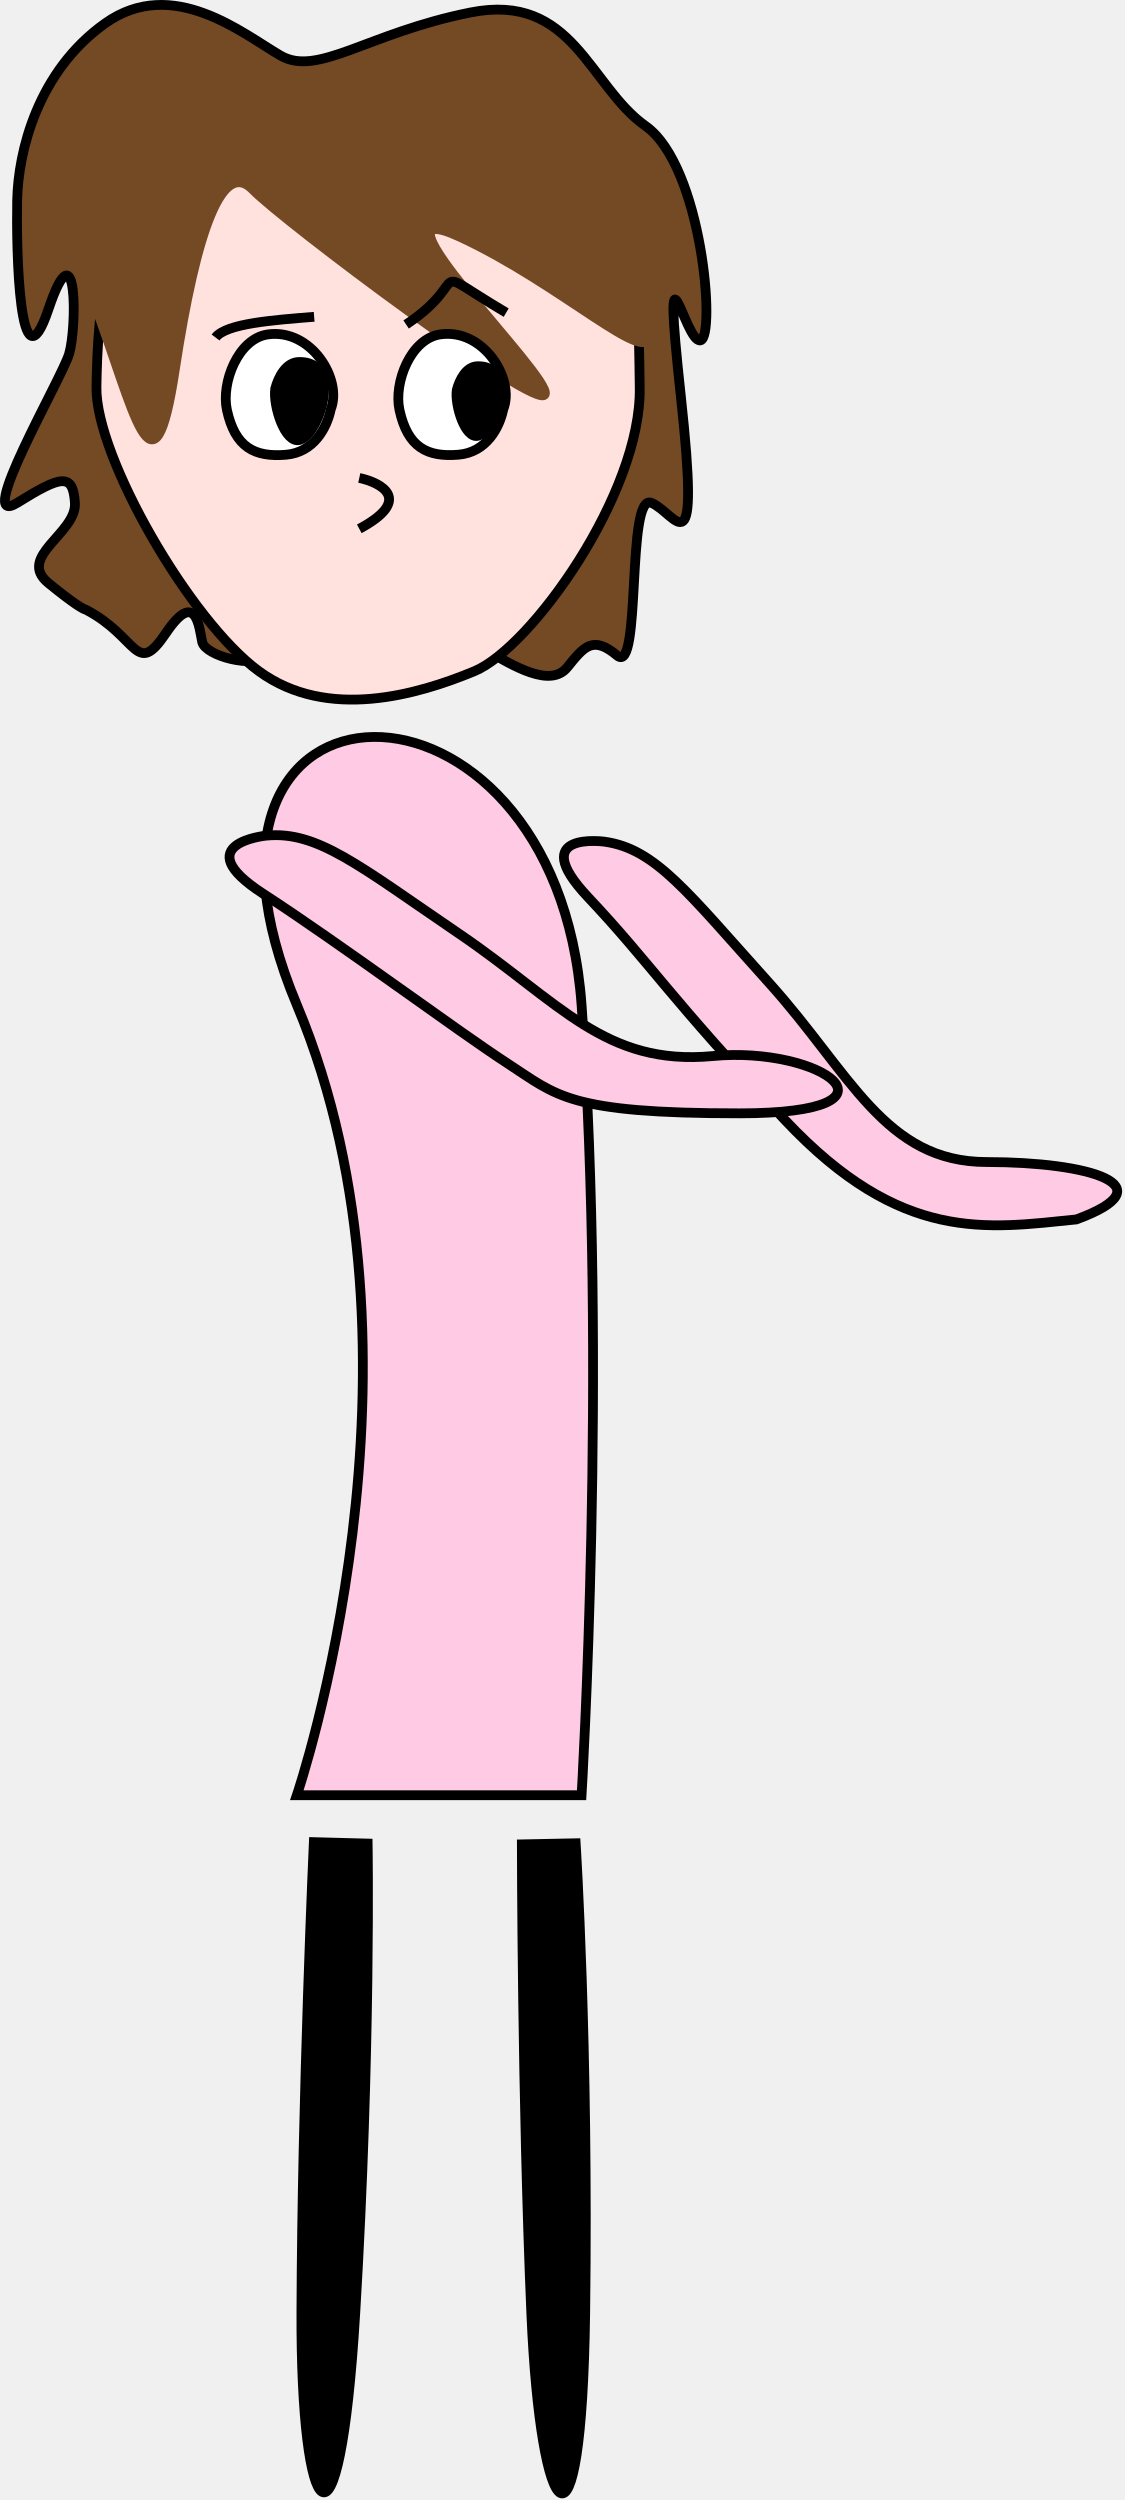
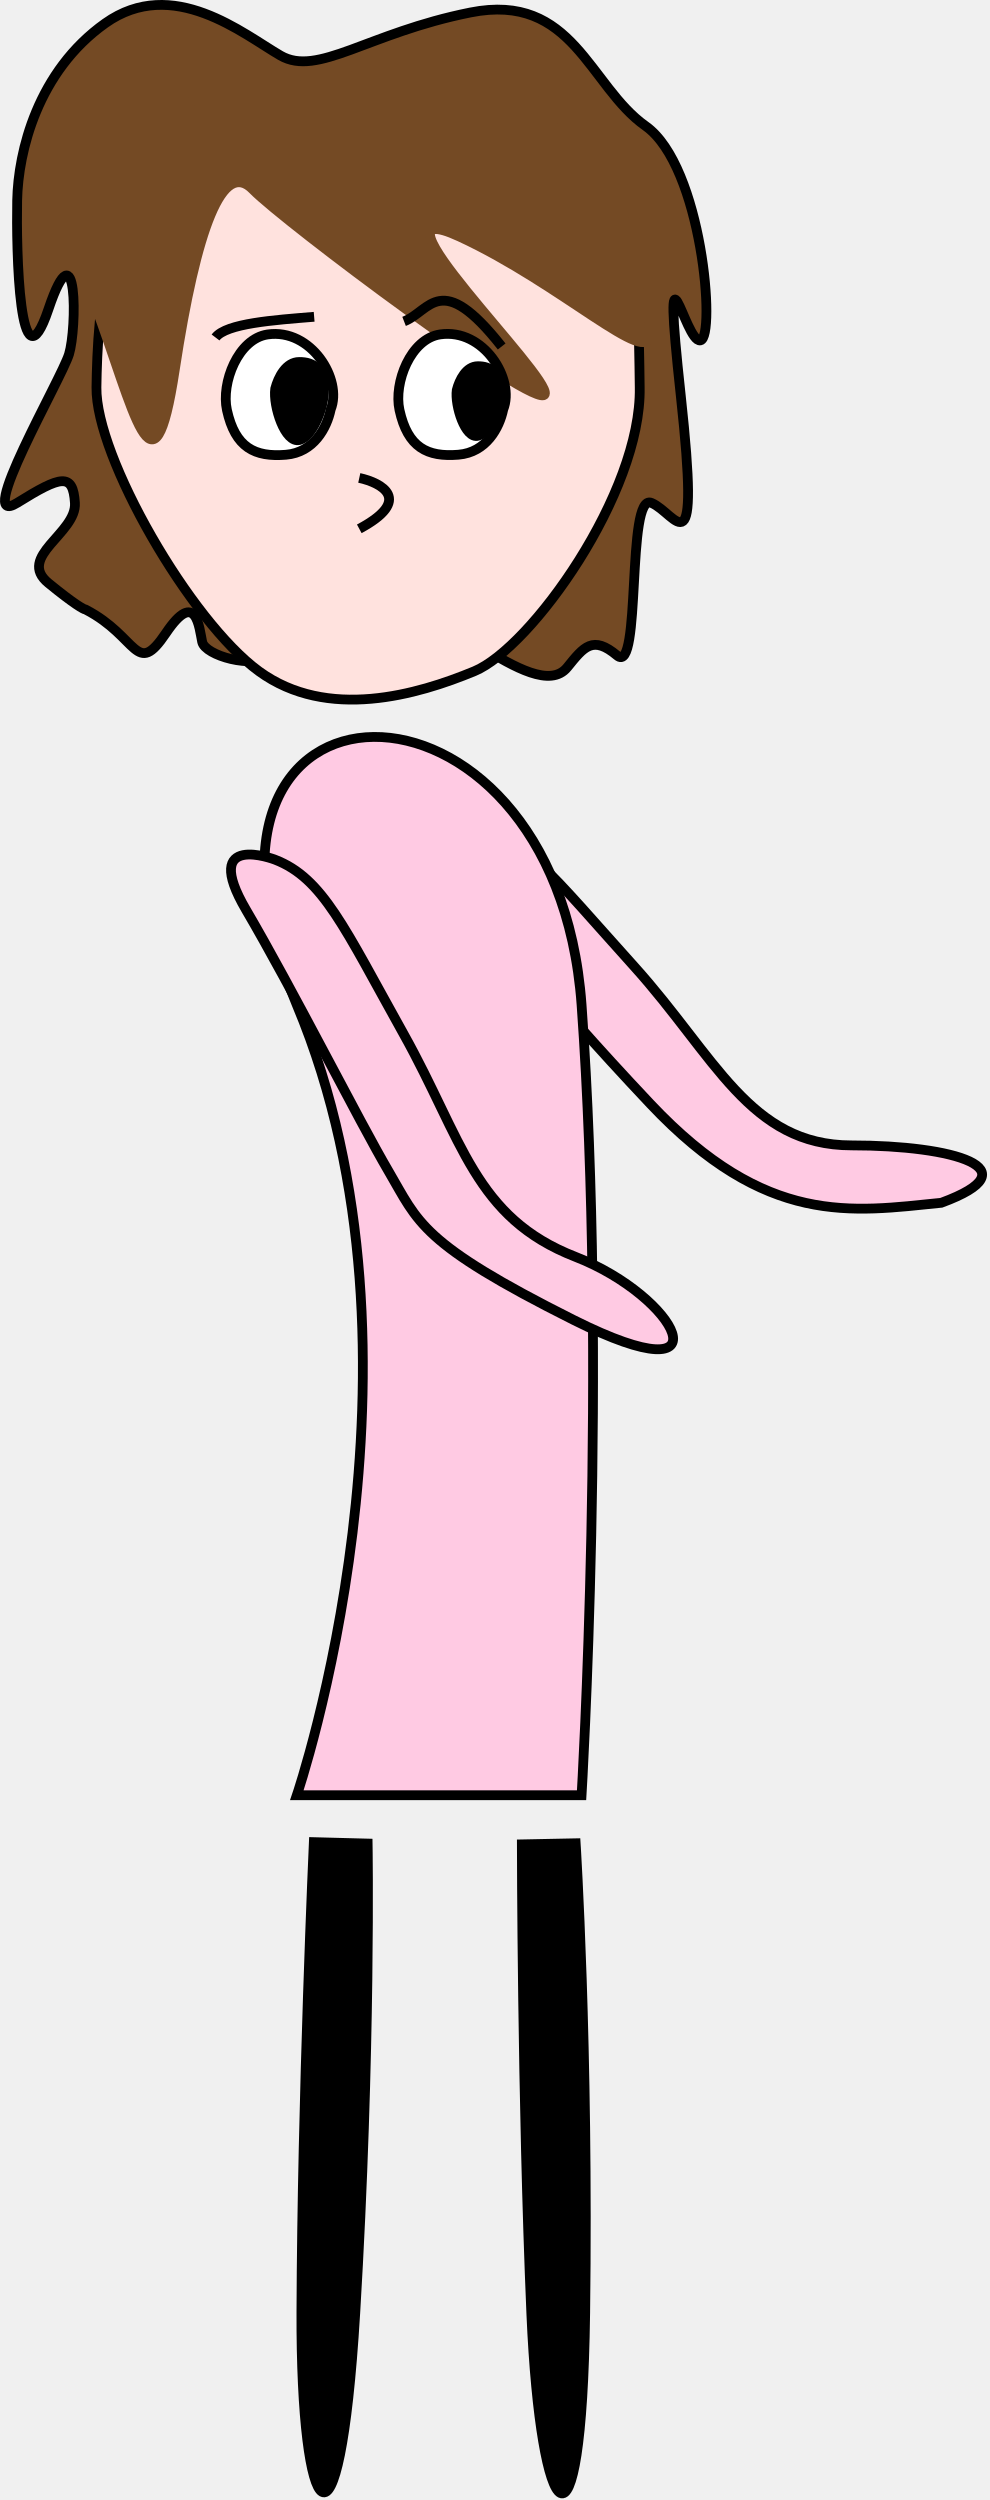
- <svg xmlns="http://www.w3.org/2000/svg" width="1149" height="2554" viewBox="0 0 1149 2554" fill="none">
+ <svg xmlns="http://www.w3.org/2000/svg" width="1011" height="2554" viewBox="0 0 1011 2554" fill="none">
  <path d="M169.537 646.753C138.537 692.753 141.537 650.753 87.537 622.753C85.87 622.753 75.937 617.353 49.537 595.753C16.537 568.753 78.537 544.753 76.537 513.753C74.537 482.753 62.537 485.753 17.537 513.753C-27.463 541.753 62.537 387.753 70.537 361.753C78.537 335.753 79.537 226.753 49.537 315.753C19.537 404.753 16.537 254.753 17.537 204.753C18.537 154.753 38.537 72.753 107.537 23.753C176.537 -25.247 248.537 34.753 286.537 56.753C324.537 78.753 375.537 33.753 480.537 12.753C585.537 -8.247 601.537 87.753 659.537 128.753C717.537 169.753 731.537 344.753 715.537 347.753C699.537 350.753 675.537 220.753 695.537 404.753C715.537 588.753 691.537 524.753 665.537 513.753C639.537 502.753 655.537 690.753 630.537 669.753C605.537 648.753 596.537 660.753 579.537 681.753C562.537 702.753 525.537 681.753 491.537 660.753C457.537 639.753 463.537 669.753 447.537 681.753C431.537 693.753 381.537 684.753 355.537 660.753C329.537 636.753 296.537 655.753 277.537 669.753C258.537 683.753 209.537 669.753 206.537 655.753C203.537 641.753 200.537 600.753 169.537 646.753Z" fill="#744A24" stroke="black" stroke-width="10" />
  <path d="M350.537 91.753C664.537 91.753 651.537 287.753 653.537 395.753C655.537 503.753 542.537 661.753 484.537 685.753C426.537 709.753 334.537 736.753 264.537 685.753C194.537 634.753 97.537 466.753 98.537 395.753C99.537 324.753 107.152 152.763 215.537 115.753C297.537 87.753 316.537 91.753 350.537 91.753Z" fill="#FFE2DE" stroke="black" stroke-width="10" />
  <path d="M178.537 377.753C156.537 522.753 137.537 418.753 96.537 309.753V270.753C88.537 253.753 100.737 222.553 105.537 193.753C111.537 157.753 148.537 131.753 178.537 112.753C208.537 93.753 258.537 83.753 284.537 78.753C310.537 73.753 439.537 81.753 493.537 83.753C547.537 85.753 598.537 142.753 632.537 193.753C666.537 244.753 662.537 303.753 663.537 340.753C664.537 377.753 573.537 289.753 469.537 241.753C365.537 193.753 563.537 384.753 556.537 402.753C549.537 420.753 289.537 225.753 258.537 193.753C227.537 161.753 200.537 232.753 178.537 377.753Z" fill="#744A24" stroke="#744A24" stroke-width="10" />
  <path d="M292.092 464.571C320.464 462.25 333.94 437.171 337.835 418.316C350.166 387.665 317.826 335.241 273.408 341.673C243.167 346.052 225.746 391.172 231.837 418.905C240.294 457.409 260.331 467.169 292.092 464.571Z" fill="white" stroke="black" stroke-width="10" />
  <path d="M305.645 369.809C292.237 369.856 284.256 385.235 281.169 397.114C278.716 414.81 291.199 453.517 306.103 449.472C318.923 445.992 330.215 418.222 330.715 402.114C331.501 376.792 320.653 369.756 305.645 369.809Z" fill="black" stroke="black" stroke-width="10" />
  <path d="M468.365 464.523C496.738 462.202 510.213 437.123 514.109 418.268C526.44 387.617 494.099 335.193 449.681 341.625C419.441 346.004 402.019 391.124 408.11 418.857C416.567 457.361 436.604 467.121 468.365 464.523Z" fill="white" stroke="black" stroke-width="10" />
  <path d="M488.121 374.134C476.366 374.196 469.346 387.92 466.621 398.515C464.444 414.296 475.329 448.787 488.402 445.158C499.647 442.037 509.588 417.261 510.051 402.899C510.779 380.322 501.279 374.065 488.121 374.134Z" fill="black" stroke="black" stroke-width="10" />
  <path d="M367.037 488.253C390.037 493.253 422.237 510.653 367.037 540.253" stroke="black" stroke-width="10" />
  <path d="M220.182 344.758C231.173 330.301 280.114 327 320.933 323.636" stroke="black" stroke-width="10" />
-   <path d="M414.888 331.5C485.613 284.384 430.114 267.884 517.114 319.384" stroke="black" stroke-width="10" />
+   <path d="M412.801 328.326C439.5 318 449.981 274.507 512.5 353.959" stroke="black" stroke-width="10" />
+   <path d="M462.719 899.542C398.497 831.323 480.024 842.911 480.024 842.911C532.153 850.448 564.476 894.799 647.734 987.146C730.991 1079.49 765.675 1170.13 870.009 1170.13C974.343 1170.13 1056.34 1194 961.646 1228.77C870.009 1238 782.843 1253.47 664.322 1127.64C545.801 1001.81 526.942 967.762 462.719 899.542Z" fill="#FFCAE3" stroke="black" stroke-width="10" />
  <path d="M594.134 1834H303.255C303.255 1834 455.01 1388.23 303.255 1026.62C151.5 665 567.69 658.168 594.134 1026.62C620.577 1395.06 594.134 1834 594.134 1834Z" fill="#FFCAE3" stroke="black" stroke-width="10" />
-   <path d="M600.72 916.542C536.497 848.323 618.025 859.911 618.025 859.911C670.153 867.448 702.477 911.799 785.734 1004.15C868.992 1096.49 903.675 1187.13 1008.01 1187.13C1112.34 1187.13 1194.34 1211 1099.65 1245.77C1008.01 1255 920.843 1270.47 802.323 1144.64C683.802 1018.81 664.942 984.762 600.72 916.542Z" fill="#FFCAE3" stroke="black" stroke-width="10" />
-   <path d="M268.537 912.804C189.941 861.803 271.887 853.683 271.887 853.683C324.313 848.615 366.251 884.012 469.071 953.926C571.891 1023.84 617.932 1089.28 728.466 1078.84C839 1068.39 936.586 1137.39 755.5 1137.39C580 1137.39 569 1119.15 518.574 1086.45C468.148 1053.75 347.133 963.806 268.537 912.804Z" fill="#FFCAE3" stroke="black" stroke-width="10" />
-   <path d="M533.11 1884.2L588.119 1883.08C588.119 1883.08 601.45 2092.32 597.828 2362.82C594.207 2633.32 552.251 2582.76 542.819 2363.94C533.387 2145.11 533.11 1884.2 533.11 1884.2Z" fill="black" stroke="black" stroke-width="10" />
+   <path d="M251.407 929.569C203.996 848.756 280.892 878.216 280.892 878.216C330.032 897.176 351.664 947.613 412.257 1056.19C472.85 1164.76 484.685 1243.9 588.183 1284.09C691.681 1324.27 748.004 1429.69 586.115 1348.54C429.22 1269.91 427.558 1248.67 397.131 1196.84C366.704 1145.01 298.818 1010.38 251.407 929.569Z" fill="#FFCAE3" stroke="black" stroke-width="10" />
+   <path d="M533.109 1884.2L588.118 1883.08C588.118 1883.08 601.449 2092.32 597.828 2362.82C594.206 2633.32 552.25 2582.76 542.819 2363.94C533.387 2145.11 533.109 1884.2 533.109 1884.2Z" fill="black" stroke="black" stroke-width="10" />
  <path d="M320.598 1881.92L375.599 1883.37C375.599 1883.37 379.157 2093 362.923 2363.04C346.689 2633.08 307.137 2580.62 307.922 2361.59C308.706 2142.56 320.598 1881.92 320.598 1881.92Z" fill="black" stroke="black" stroke-width="10" />
</svg>
